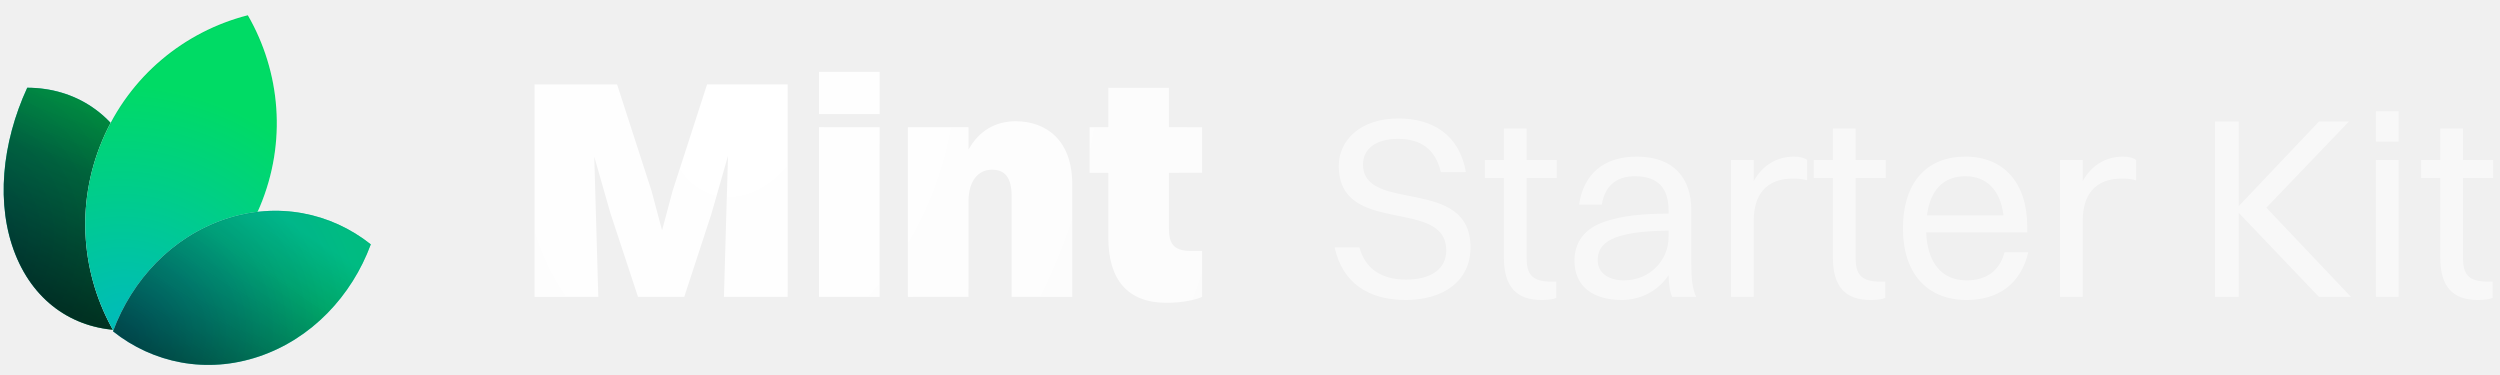
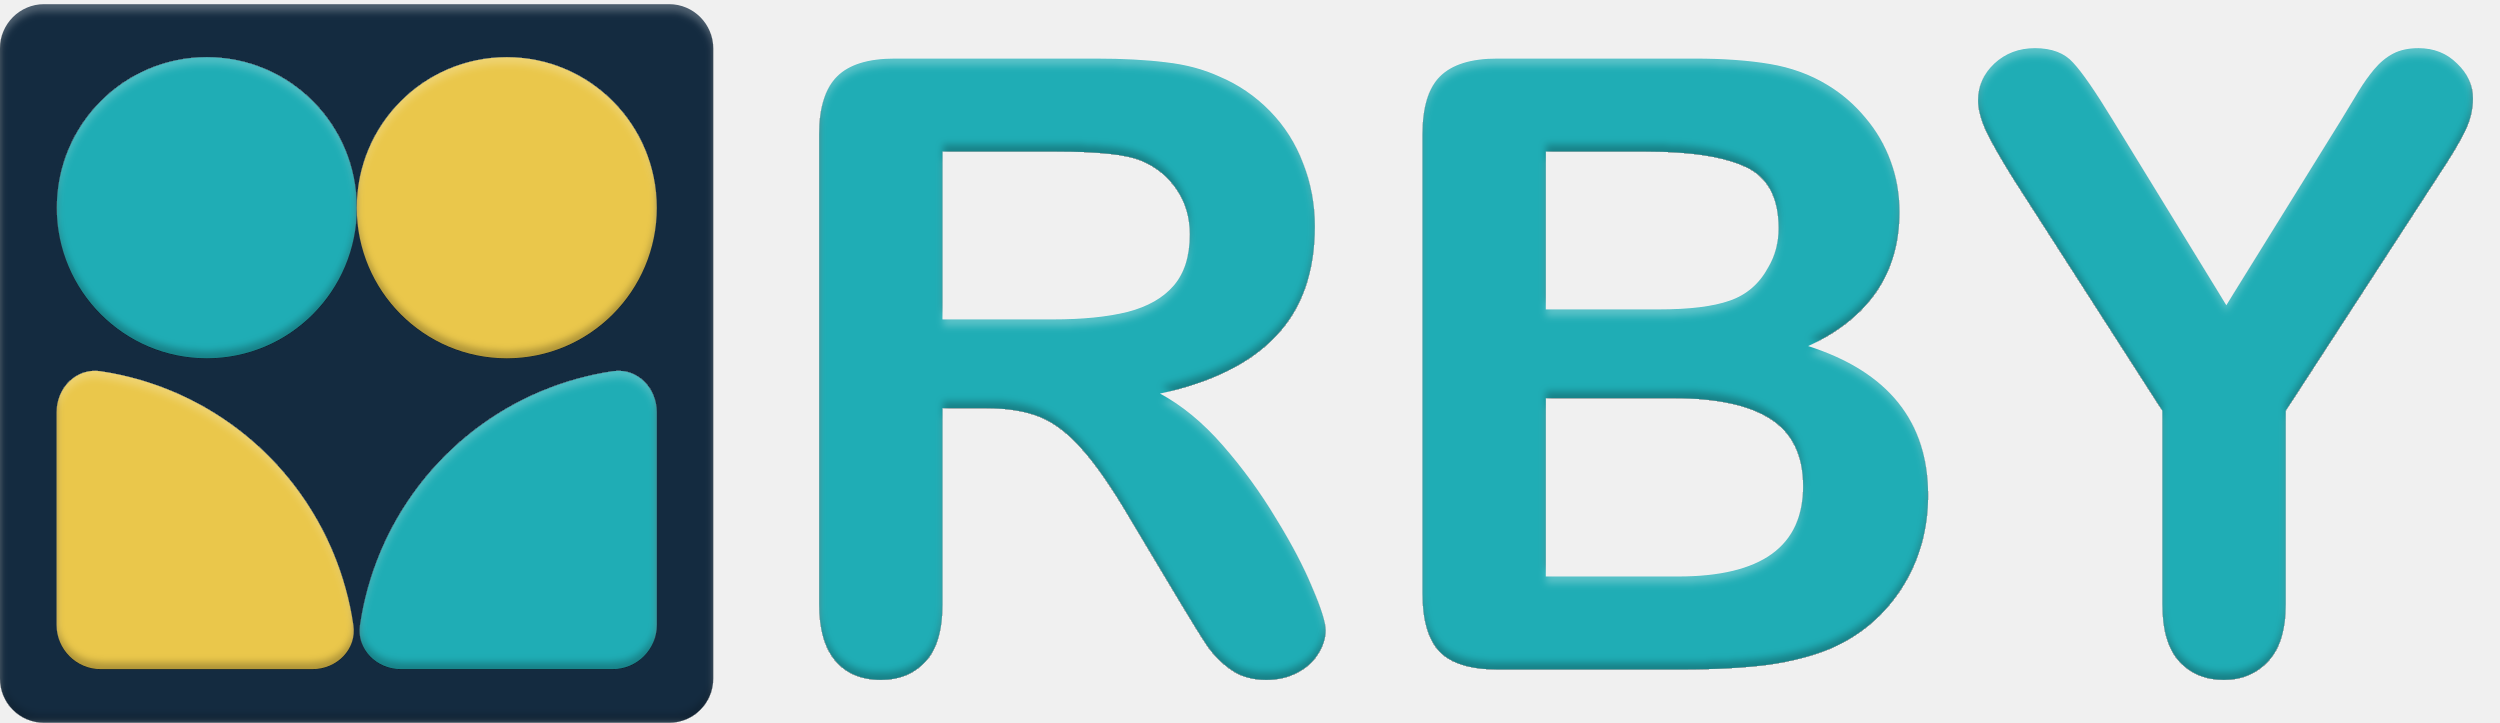
- <svg xmlns="http://www.w3.org/2000/svg" width="160" height="24" viewBox="0 0 160 24" fill="none">
-   <path d="M7.953 21.139C4.896 21.13 2.255 19.458 0.987 16.29C-0.28 13.121 0.109 9.163 1.744 5.615C4.801 5.624 7.442 7.296 8.71 10.465C9.977 13.633 9.588 17.591 7.953 21.139Z" fill="white" />
-   <path d="M7.953 21.139C4.896 21.13 2.255 19.458 0.987 16.29C-0.28 13.121 0.109 9.163 1.744 5.615C4.801 5.624 7.442 7.296 8.71 10.465C9.977 13.633 9.588 17.591 7.953 21.139Z" fill="url(#paint0_radial_115_109)" />
-   <path d="M7.953 21.139C4.896 21.13 2.255 19.458 0.987 16.29C-0.28 13.121 0.109 9.163 1.744 5.615C4.801 5.624 7.442 7.296 8.71 10.465C9.977 13.633 9.588 17.591 7.953 21.139Z" fill="black" fill-opacity="0.5" style="mix-blend-mode:hard-light" />
-   <path d="M7.953 21.139C4.896 21.13 2.255 19.458 0.987 16.29C-0.28 13.121 0.109 9.163 1.744 5.615C4.801 5.624 7.442 7.296 8.71 10.465C9.977 13.633 9.588 17.591 7.953 21.139Z" fill="url(#paint1_linear_115_109)" fill-opacity="0.5" style="mix-blend-mode:hard-light" />
-   <path d="M7.935 21.111C4.897 21.096 2.274 19.431 1.013 16.279C-0.248 13.124 0.136 9.182 1.762 5.643C4.8 5.659 7.423 7.324 8.684 10.476C9.945 13.63 9.561 17.572 7.935 21.111Z" stroke="url(#paint2_linear_115_109)" stroke-opacity="0.05" stroke-width="0.056" />
-   <path d="M7.31 21.257C11.354 20.221 14.884 17.375 16.628 13.236C18.373 9.097 17.945 4.587 15.86 0.976C11.816 2.012 8.287 4.858 6.542 8.998C4.797 13.137 5.225 17.646 7.31 21.257Z" fill="white" />
-   <path d="M7.31 21.257C11.354 20.221 14.884 17.375 16.628 13.236C18.373 9.097 17.945 4.587 15.86 0.976C11.816 2.012 8.287 4.858 6.542 8.998C4.797 13.137 5.225 17.646 7.31 21.257Z" fill="url(#paint3_radial_115_109)" />
-   <path d="M16.602 13.225C14.864 17.349 11.351 20.187 7.324 21.225C5.253 17.624 4.829 13.132 6.568 9.009C8.306 4.885 11.819 2.047 15.846 1.009C17.918 4.61 18.341 9.101 16.602 13.225Z" stroke="url(#paint4_linear_115_109)" stroke-opacity="0.05" stroke-width="0.056" />
-   <path d="M7.234 21.207C9.789 23.237 13.21 23.951 16.577 22.814C19.944 21.677 22.506 18.945 23.73 15.638C21.175 13.608 17.754 12.894 14.387 14.031C11.02 15.168 8.458 17.901 7.234 21.207Z" fill="white" />
-   <path d="M7.234 21.207C9.789 23.237 13.21 23.951 16.577 22.814C19.944 21.677 22.506 18.945 23.73 15.638C21.175 13.608 17.754 12.894 14.387 14.031C11.02 15.168 8.458 17.901 7.234 21.207Z" fill="url(#paint5_radial_115_109)" />
-   <path d="M7.234 21.207C9.789 23.237 13.21 23.951 16.577 22.814C19.944 21.677 22.506 18.945 23.73 15.638C21.175 13.608 17.754 12.894 14.387 14.031C11.02 15.168 8.458 17.901 7.234 21.207Z" fill="black" fill-opacity="0.2" style="mix-blend-mode:hard-light" />
-   <path d="M7.234 21.207C9.789 23.237 13.21 23.951 16.577 22.814C19.944 21.677 22.506 18.945 23.73 15.638C21.175 13.608 17.754 12.894 14.387 14.031C11.02 15.168 8.458 17.901 7.234 21.207Z" fill="url(#paint6_linear_115_109)" fill-opacity="0.5" style="mix-blend-mode:hard-light" />
-   <path d="M16.568 22.787C13.218 23.918 9.814 23.212 7.267 21.198C8.492 17.907 11.044 15.189 14.396 14.058C17.747 12.927 21.15 13.633 23.697 15.648C22.472 18.938 19.92 21.656 16.568 22.787Z" stroke="url(#paint7_linear_115_109)" stroke-opacity="0.05" stroke-width="0.056" />
-   <path d="M34.212 19V5.4H39.492L41.692 12.2L42.372 14.74L43.052 12.2L45.252 5.4H50.412V19H46.332L46.592 9.98L45.532 13.68L43.792 19H40.832L39.052 13.6L38.032 10.02L38.292 19H34.212ZM52.416 7.3V4.6H56.295V7.3H52.416ZM52.416 19V8.14H56.295V19H52.416ZM58.104 19V8.14H61.984V9.58C62.664 8.34 63.744 7.76 65.004 7.76C66.964 7.76 68.624 8.98 68.624 11.78V19H64.744V12.56C64.744 11.34 64.304 10.86 63.484 10.86C62.604 10.86 61.984 11.58 61.984 12.88V19H58.104ZM70.933 15.22V11.06H69.733V8.14H70.933V5.62H74.813V8.14H76.933V11.06H74.813V14.6C74.813 15.5 75.033 16.06 76.213 16.06H76.933V19C76.493 19.2 75.673 19.38 74.653 19.38C72.153 19.38 70.933 17.88 70.933 15.22Z" fill="url(#paint8_radial_115_109)" />
-   <path d="M87.232 10.519C87.232 13.687 94.112 11.229 94.112 15.832C94.112 17.994 92.364 19.198 89.971 19.198C87.562 19.198 85.912 18.093 85.417 15.832H87.001C87.364 17.169 88.371 17.895 89.987 17.895C91.671 17.895 92.561 17.152 92.561 16.03C92.561 12.598 85.681 15.155 85.681 10.618C85.681 9.001 87.034 7.582 89.509 7.582C91.671 7.582 93.403 8.621 93.816 11.014H92.215C91.868 9.529 90.912 8.886 89.476 8.886C88.057 8.886 87.232 9.529 87.232 10.519ZM96.25 16.476V11.393H95.029V10.239H96.25V8.226H97.702V10.239H99.632V11.393H97.702V16.476C97.702 17.532 98.015 18.026 99.302 18.026H99.599V19.066C99.434 19.148 99.071 19.198 98.659 19.198C97.025 19.198 96.25 18.323 96.25 16.476ZM102.516 13.093H101.064C101.345 11.162 102.615 10.024 104.76 10.024C107.103 10.024 108.242 11.393 108.242 13.44V16.888C108.242 17.895 108.324 18.521 108.555 19H107.021C106.856 18.654 106.806 18.142 106.79 17.614C106.047 18.72 104.859 19.198 103.803 19.198C101.988 19.198 100.767 18.357 100.767 16.69C100.767 15.486 101.427 14.611 102.714 14.182C103.902 13.786 105.107 13.687 106.79 13.671V13.473C106.79 12.053 106.13 11.278 104.628 11.278C103.374 11.278 102.698 11.971 102.516 13.093ZM102.252 16.657C102.252 17.465 102.929 17.944 103.952 17.944C105.569 17.944 106.79 16.674 106.79 15.172V14.759C103.061 14.793 102.252 15.585 102.252 16.657ZM110.787 19V10.239H112.239V11.591C112.833 10.519 113.774 10.024 114.83 10.024C115.176 10.024 115.49 10.107 115.655 10.239V11.542C115.407 11.46 115.094 11.427 114.747 11.427C112.998 11.427 112.239 12.515 112.239 14.1V19H110.787ZM117.305 16.476V11.393H116.084V10.239H117.305V8.226H118.757V10.239H120.688V11.393H118.757V16.476C118.757 17.532 119.071 18.026 120.358 18.026H120.655V19.066C120.49 19.148 120.127 19.198 119.714 19.198C118.081 19.198 117.305 18.323 117.305 16.476ZM129.809 16.145C129.33 18.192 127.862 19.198 125.865 19.198C123.324 19.198 121.79 17.482 121.79 14.627C121.79 11.658 123.324 10.024 125.783 10.024C128.258 10.024 129.743 11.723 129.743 14.512V14.875H123.275C123.357 16.838 124.281 17.944 125.865 17.944C127.103 17.944 127.977 17.35 128.291 16.145H129.809ZM125.783 11.278C124.38 11.278 123.539 12.152 123.324 13.786H128.225C128.027 12.169 127.152 11.278 125.783 11.278ZM131.843 19V10.239H133.295V11.591C133.889 10.519 134.829 10.024 135.885 10.024C136.232 10.024 136.545 10.107 136.71 10.239V11.542C136.463 11.46 136.149 11.427 135.803 11.427C134.054 11.427 133.295 12.515 133.295 14.1V19H131.843ZM141.763 19V7.78H143.281V13.192L148.413 7.78H150.327L145.047 13.291L150.459 19H148.413L143.281 13.621V19H141.763ZM152.06 9.067V7.12H153.512V9.067H152.06ZM152.06 19V10.239H153.512V19H152.06ZM156.178 16.476V11.393H154.957V10.239H156.178V8.226H157.63V10.239H159.56V11.393H157.63V16.476C157.63 17.532 157.943 18.026 159.23 18.026H159.527V19.066C159.362 19.148 158.999 19.198 158.587 19.198C156.953 19.198 156.178 18.323 156.178 16.476Z" fill="white" fill-opacity="0.55" />
+ <svg xmlns="http://www.w3.org/2000/svg" width="166" height="48" viewBox="0 0 166 48" fill="none">
+   <g filter="url(#filter0_ii_175_1103)">
+     <path d="M65.446 27.101H62.58V40.132C62.58 41.847 62.203 43.111 61.45 43.922C60.697 44.734 59.714 45.139 58.501 45.139C57.197 45.139 56.186 44.715 55.469 43.867C54.753 43.018 54.395 41.773 54.395 40.132V8.924C54.395 7.154 54.789 5.872 55.58 5.079C56.37 4.285 57.647 3.889 59.411 3.889H72.723C74.56 3.889 76.131 3.972 77.436 4.138C78.74 4.285 79.916 4.599 80.963 5.079C82.231 5.613 83.352 6.379 84.326 7.375C85.3 8.371 86.035 9.533 86.531 10.861C87.046 12.17 87.303 13.563 87.303 15.038C87.303 18.063 86.448 20.48 84.739 22.287C83.049 24.095 80.477 25.376 77.022 26.133C78.474 26.907 79.861 28.051 81.184 29.563C82.507 31.076 83.683 32.69 84.712 34.405C85.759 36.102 86.568 37.642 87.137 39.025C87.725 40.39 88.019 41.331 88.019 41.847C88.019 42.382 87.845 42.917 87.496 43.452C87.165 43.968 86.705 44.374 86.118 44.669C85.529 44.983 84.85 45.139 84.078 45.139C83.159 45.139 82.387 44.918 81.763 44.475C81.138 44.051 80.596 43.507 80.137 42.843C79.696 42.179 79.089 41.202 78.317 39.91L75.038 34.433C73.862 32.422 72.805 30.891 71.868 29.84C70.95 28.789 70.012 28.069 69.057 27.682C68.101 27.295 66.898 27.101 65.446 27.101ZM70.132 10.059H62.58V21.208H69.912C71.877 21.208 73.531 21.042 74.873 20.71C76.214 20.36 77.234 19.779 77.932 18.967C78.648 18.137 79.007 17.003 79.007 15.564C79.007 14.439 78.722 13.452 78.152 12.604C77.582 11.737 76.793 11.091 75.782 10.667C74.827 10.261 72.943 10.059 70.132 10.059ZM111.764 44.448H99.416C97.634 44.448 96.357 44.051 95.585 43.258C94.832 42.446 94.455 41.165 94.455 39.413V8.924C94.455 7.135 94.841 5.853 95.613 5.079C96.403 4.285 97.671 3.889 99.416 3.889H112.508C114.437 3.889 116.109 4.009 117.524 4.249C118.939 4.488 120.207 4.949 121.328 5.632C122.283 6.204 123.128 6.932 123.863 7.818C124.598 8.684 125.159 9.653 125.545 10.723C125.93 11.774 126.123 12.89 126.123 14.07C126.123 18.128 124.102 21.097 120.06 22.979C125.37 24.675 128.025 27.977 128.025 32.883C128.025 35.152 127.446 37.199 126.289 39.025C125.131 40.833 123.569 42.17 121.603 43.037C120.372 43.553 118.957 43.922 117.359 44.143C115.76 44.346 113.895 44.448 111.764 44.448ZM111.157 26.437H102.641V38.278H111.433C116.964 38.278 119.729 36.277 119.729 32.275C119.729 30.227 119.012 28.742 117.579 27.82C116.146 26.898 114.005 26.437 111.157 26.437ZM102.641 10.059V20.544H110.138C112.177 20.544 113.748 20.35 114.851 19.963C115.972 19.576 116.826 18.838 117.414 17.75C117.873 16.975 118.103 16.108 118.103 15.149C118.103 13.102 117.377 11.746 115.925 11.082C114.474 10.4 112.26 10.059 109.283 10.059H102.641ZM143.584 40.132V27.267L133.717 11.912C132.853 10.529 132.238 9.45 131.87 8.675C131.521 7.901 131.347 7.227 131.347 6.656C131.347 5.715 131.705 4.903 132.422 4.221C133.157 3.538 134.057 3.197 135.122 3.197C136.243 3.197 137.089 3.52 137.658 4.166C138.246 4.793 139.119 6.056 140.277 7.956L147.828 20.267L155.463 7.956C155.922 7.2 156.308 6.563 156.62 6.047C156.933 5.53 157.273 5.051 157.64 4.608C158.026 4.147 158.449 3.797 158.908 3.557C159.367 3.317 159.928 3.197 160.589 3.197C161.618 3.197 162.473 3.538 163.152 4.221C163.851 4.885 164.2 5.66 164.2 6.545C164.2 7.264 164.025 7.984 163.676 8.703C163.327 9.422 162.73 10.418 161.885 11.691L151.77 27.267V40.132C151.77 41.81 151.384 43.064 150.612 43.894C149.84 44.724 148.857 45.139 147.663 45.139C146.45 45.139 145.467 44.734 144.714 43.922C143.96 43.092 143.584 41.829 143.584 40.132Z" fill="#1FADB5" />
+   </g>
+   <g filter="url(#filter1_ii_175_1103)">
+     <path d="M44.433 0.277H2.925C1.309 0.277 0 1.592 0 3.213V45.051C0 46.672 1.309 47.987 2.925 47.987H44.433C46.048 47.987 47.357 46.672 47.357 45.051V3.213C47.357 1.592 46.048 0.277 44.433 0.277Z" fill="#142B40" />
+   </g>
+   <g filter="url(#filter2_ii_175_1103)">
+     <path d="M3.758 27.373C3.758 25.752 5.074 24.415 6.672 24.652C8.285 24.892 9.867 25.33 11.38 25.959C13.797 26.964 15.993 28.437 17.843 30.293C19.692 32.15 21.159 34.354 22.16 36.779C22.787 38.299 23.224 39.886 23.462 41.505C23.699 43.109 22.367 44.431 20.752 44.431H6.682C5.067 44.431 3.758 43.116 3.758 41.495V27.373Z" fill="#EAC74B" />
+   </g>
+   <g filter="url(#filter3_ii_175_1103)">
+     <path d="M43.611 27.373C43.611 25.752 42.294 24.415 40.697 24.652C39.083 24.892 37.502 25.33 35.988 25.959C33.571 26.964 31.375 28.437 29.526 30.293C27.676 32.15 26.209 34.354 25.208 36.779C24.581 38.299 24.145 39.886 23.906 41.505C23.67 43.109 25.001 44.431 26.616 44.431H40.686C42.301 44.431 43.611 43.116 43.611 41.495V27.373Z" fill="#1FADB5" />
+   </g>
+   <g filter="url(#filter4_ii_175_1103)">
+     <path d="M13.733 23.792C19.233 23.792 23.692 19.317 23.692 13.796C23.692 8.275 19.233 3.799 13.733 3.799C8.232 3.799 3.773 8.275 3.773 13.796C3.773 19.317 8.232 23.792 13.733 23.792Z" fill="#1FADB5" />
+   </g>
+   <g filter="url(#filter5_ii_175_1103)">
+     <path d="M33.651 23.792C39.151 23.792 43.61 19.317 43.61 13.796C43.61 8.275 39.151 3.799 33.651 3.799C28.15 3.799 23.691 8.275 23.691 13.796C23.691 19.317 28.15 23.792 33.651 23.792Z" fill="#EAC74B" />
+   </g>
  <defs>
-     <radialGradient id="paint0_radial_115_109" cx="0" cy="0" r="1" gradientUnits="userSpaceOnUse" gradientTransform="translate(-3.00503 15.023) rotate(-10.029) scale(17.9572 17.784)">
-       <stop stop-color="#00B0BB" />
-       <stop offset="1" stop-color="#00DB65" />
-     </radialGradient>
-     <linearGradient id="paint1_linear_115_109" x1="7.39" y1="4.813" x2="1.63" y2="18.689" gradientUnits="userSpaceOnUse">
-       <stop stop-color="#18E299" />
-       <stop offset="1" />
-     </linearGradient>
-     <linearGradient id="paint2_linear_115_109" x1="7.948" y1="8.016" x2="1.761" y2="18.746" gradientUnits="userSpaceOnUse">
-       <stop />
-       <stop offset="1" stop-opacity="0" />
-     </linearGradient>
-     <radialGradient id="paint3_radial_115_109" cx="0" cy="0" r="1" gradientUnits="userSpaceOnUse" gradientTransform="translate(8.11404 20.8822) rotate(-75.7542) scale(21.6246 23.7772)">
-       <stop stop-color="#00BBBB" />
-       <stop offset="0.713" stop-color="#00DB65" />
-     </radialGradient>
-     <linearGradient id="paint4_linear_115_109" x1="7.602" y1="5.871" x2="15.556" y2="16.372" gradientUnits="userSpaceOnUse">
-       <stop />
-       <stop offset="1" stop-opacity="0" />
-     </linearGradient>
-     <radialGradient id="paint5_radial_115_109" cx="0" cy="0" r="1" gradientUnits="userSpaceOnUse" gradientTransform="translate(7.84537 21.5181) rotate(-20.3525) scale(18.5603 17.32)">
-       <stop stop-color="#00B0BB" />
-       <stop offset="1" stop-color="#00DB65" />
-     </radialGradient>
-     <linearGradient id="paint6_linear_115_109" x1="16.808" y1="13.007" x2="10.041" y2="22.994" gradientUnits="userSpaceOnUse">
-       <stop stop-color="#00B1BC" />
-       <stop offset="1" />
-     </linearGradient>
-     <linearGradient id="paint7_linear_115_109" x1="16.808" y1="13.007" x2="14.169" y2="23.841" gradientUnits="userSpaceOnUse">
-       <stop />
-       <stop offset="1" stop-opacity="0" />
-     </linearGradient>
-     <radialGradient id="paint8_radial_115_109" cx="0" cy="0" r="1" gradientUnits="userSpaceOnUse" gradientTransform="translate(47.2781 7) rotate(19.0047) scale(67.5582 85.7506)">
-       <stop stop-color="white" />
-       <stop offset="1" stop-color="white" stop-opacity="0.5" />
-     </radialGradient>
+     <filter id="filter0_ii_175_1103" x="54.395" y="2.697" width="109.805" height="42.941" filterUnits="userSpaceOnUse" color-interpolation-filters="sRGB">
+       <feFlood flood-opacity="0" result="BackgroundImageFix" />
+       <feBlend mode="normal" in="SourceGraphic" in2="BackgroundImageFix" result="shape" />
+       <feColorMatrix in="SourceAlpha" type="matrix" values="0 0 0 0 0 0 0 0 0 0 0 0 0 0 0 0 0 0 127 0" result="hardAlpha" />
+       <feOffset dy="0.5" />
+       <feGaussianBlur stdDeviation="0.25" />
+       <feComposite in2="hardAlpha" operator="arithmetic" k2="-1" k3="1" />
+       <feColorMatrix type="matrix" values="0 0 0 0 1 0 0 0 0 1 0 0 0 0 1 0 0 0 0.25 0" />
+       <feBlend mode="normal" in2="shape" result="effect1_innerShadow_175_1103" />
+       <feColorMatrix in="SourceAlpha" type="matrix" values="0 0 0 0 0 0 0 0 0 0 0 0 0 0 0 0 0 0 127 0" result="hardAlpha" />
+       <feOffset dy="-0.5" />
+       <feGaussianBlur stdDeviation="0.25" />
+       <feComposite in2="hardAlpha" operator="arithmetic" k2="-1" k3="1" />
+       <feColorMatrix type="matrix" values="0 0 0 0 0 0 0 0 0 0 0 0 0 0 0 0 0 0 0.25 0" />
+       <feBlend mode="normal" in2="effect1_innerShadow_175_1103" result="effect2_innerShadow_175_1103" />
+     </filter>
+     <filter id="filter1_ii_175_1103" x="0" y="-0.223" width="47.355" height="48.709" filterUnits="userSpaceOnUse" color-interpolation-filters="sRGB">
+       <feFlood flood-opacity="0" result="BackgroundImageFix" />
+       <feBlend mode="normal" in="SourceGraphic" in2="BackgroundImageFix" result="shape" />
+       <feColorMatrix in="SourceAlpha" type="matrix" values="0 0 0 0 0 0 0 0 0 0 0 0 0 0 0 0 0 0 127 0" result="hardAlpha" />
+       <feOffset dy="-0.5" />
+       <feGaussianBlur stdDeviation="0.25" />
+       <feComposite in2="hardAlpha" operator="arithmetic" k2="-1" k3="1" />
+       <feColorMatrix type="matrix" values="0 0 0 0 0 0 0 0 0 0 0 0 0 0 0 0 0 0 0.2 0" />
+       <feBlend mode="normal" in2="shape" result="effect1_innerShadow_175_1103" />
+       <feColorMatrix in="SourceAlpha" type="matrix" values="0 0 0 0 0 0 0 0 0 0 0 0 0 0 0 0 0 0 127 0" result="hardAlpha" />
+       <feOffset dy="0.5" />
+       <feGaussianBlur stdDeviation="0.25" />
+       <feComposite in2="hardAlpha" operator="arithmetic" k2="-1" k3="1" />
+       <feColorMatrix type="matrix" values="0 0 0 0 1 0 0 0 0 1 0 0 0 0 1 0 0 0 0.25 0" />
+       <feBlend mode="normal" in2="effect1_innerShadow_175_1103" result="effect2_innerShadow_175_1103" />
+     </filter>
+     <filter id="filter2_ii_175_1103" x="3.758" y="24.125" width="19.73" height="20.807" filterUnits="userSpaceOnUse" color-interpolation-filters="sRGB">
+       <feFlood flood-opacity="0" result="BackgroundImageFix" />
+       <feBlend mode="normal" in="SourceGraphic" in2="BackgroundImageFix" result="shape" />
+       <feColorMatrix in="SourceAlpha" type="matrix" values="0 0 0 0 0 0 0 0 0 0 0 0 0 0 0 0 0 0 127 0" result="hardAlpha" />
+       <feOffset dy="0.5" />
+       <feGaussianBlur stdDeviation="0.25" />
+       <feComposite in2="hardAlpha" operator="arithmetic" k2="-1" k3="1" />
+       <feColorMatrix type="matrix" values="0 0 0 0 1 0 0 0 0 1 0 0 0 0 1 0 0 0 0.2 0" />
+       <feBlend mode="normal" in2="shape" result="effect1_innerShadow_175_1103" />
+       <feColorMatrix in="SourceAlpha" type="matrix" values="0 0 0 0 0 0 0 0 0 0 0 0 0 0 0 0 0 0 127 0" result="hardAlpha" />
+       <feOffset dy="-0.5" />
+       <feGaussianBlur stdDeviation="0.25" />
+       <feComposite in2="hardAlpha" operator="arithmetic" k2="-1" k3="1" />
+       <feColorMatrix type="matrix" values="0 0 0 0 0 0 0 0 0 0 0 0 0 0 0 0 0 0 0.25 0" />
+       <feBlend mode="normal" in2="effect1_innerShadow_175_1103" result="effect2_innerShadow_175_1103" />
+     </filter>
+     <filter id="filter3_ii_175_1103" x="23.879" y="24.125" width="19.73" height="20.807" filterUnits="userSpaceOnUse" color-interpolation-filters="sRGB">
+       <feFlood flood-opacity="0" result="BackgroundImageFix" />
+       <feBlend mode="normal" in="SourceGraphic" in2="BackgroundImageFix" result="shape" />
+       <feColorMatrix in="SourceAlpha" type="matrix" values="0 0 0 0 0 0 0 0 0 0 0 0 0 0 0 0 0 0 127 0" result="hardAlpha" />
+       <feOffset dy="0.5" />
+       <feGaussianBlur stdDeviation="0.25" />
+       <feComposite in2="hardAlpha" operator="arithmetic" k2="-1" k3="1" />
+       <feColorMatrix type="matrix" values="0 0 0 0 1 0 0 0 0 1 0 0 0 0 1 0 0 0 0.2 0" />
+       <feBlend mode="normal" in2="shape" result="effect1_innerShadow_175_1103" />
+       <feColorMatrix in="SourceAlpha" type="matrix" values="0 0 0 0 0 0 0 0 0 0 0 0 0 0 0 0 0 0 127 0" result="hardAlpha" />
+       <feOffset dy="-0.5" />
+       <feGaussianBlur stdDeviation="0.25" />
+       <feComposite in2="hardAlpha" operator="arithmetic" k2="-1" k3="1" />
+       <feColorMatrix type="matrix" values="0 0 0 0 0 0 0 0 0 0 0 0 0 0 0 0 0 0 0.25 0" />
+       <feBlend mode="normal" in2="effect1_innerShadow_175_1103" result="effect2_innerShadow_175_1103" />
+     </filter>
+     <filter id="filter4_ii_175_1103" x="3.773" y="3.299" width="19.918" height="20.994" filterUnits="userSpaceOnUse" color-interpolation-filters="sRGB">
+       <feFlood flood-opacity="0" result="BackgroundImageFix" />
+       <feBlend mode="normal" in="SourceGraphic" in2="BackgroundImageFix" result="shape" />
+       <feColorMatrix in="SourceAlpha" type="matrix" values="0 0 0 0 0 0 0 0 0 0 0 0 0 0 0 0 0 0 127 0" result="hardAlpha" />
+       <feOffset dy="0.5" />
+       <feGaussianBlur stdDeviation="0.25" />
+       <feComposite in2="hardAlpha" operator="arithmetic" k2="-1" k3="1" />
+       <feColorMatrix type="matrix" values="0 0 0 0 1 0 0 0 0 1 0 0 0 0 1 0 0 0 0.2 0" />
+       <feBlend mode="normal" in2="shape" result="effect1_innerShadow_175_1103" />
+       <feColorMatrix in="SourceAlpha" type="matrix" values="0 0 0 0 0 0 0 0 0 0 0 0 0 0 0 0 0 0 127 0" result="hardAlpha" />
+       <feOffset dy="-0.5" />
+       <feGaussianBlur stdDeviation="0.25" />
+       <feComposite in2="hardAlpha" operator="arithmetic" k2="-1" k3="1" />
+       <feColorMatrix type="matrix" values="0 0 0 0 0 0 0 0 0 0 0 0 0 0 0 0 0 0 0.25 0" />
+       <feBlend mode="normal" in2="effect1_innerShadow_175_1103" result="effect2_innerShadow_175_1103" />
+     </filter>
+     <filter id="filter5_ii_175_1103" x="23.691" y="3.299" width="19.918" height="20.994" filterUnits="userSpaceOnUse" color-interpolation-filters="sRGB">
+       <feFlood flood-opacity="0" result="BackgroundImageFix" />
+       <feBlend mode="normal" in="SourceGraphic" in2="BackgroundImageFix" result="shape" />
+       <feColorMatrix in="SourceAlpha" type="matrix" values="0 0 0 0 0 0 0 0 0 0 0 0 0 0 0 0 0 0 127 0" result="hardAlpha" />
+       <feOffset dy="0.5" />
+       <feGaussianBlur stdDeviation="0.25" />
+       <feComposite in2="hardAlpha" operator="arithmetic" k2="-1" k3="1" />
+       <feColorMatrix type="matrix" values="0 0 0 0 1 0 0 0 0 1 0 0 0 0 1 0 0 0 0.2 0" />
+       <feBlend mode="normal" in2="shape" result="effect1_innerShadow_175_1103" />
+       <feColorMatrix in="SourceAlpha" type="matrix" values="0 0 0 0 0 0 0 0 0 0 0 0 0 0 0 0 0 0 127 0" result="hardAlpha" />
+       <feOffset dy="-0.5" />
+       <feGaussianBlur stdDeviation="0.25" />
+       <feComposite in2="hardAlpha" operator="arithmetic" k2="-1" k3="1" />
+       <feColorMatrix type="matrix" values="0 0 0 0 0 0 0 0 0 0 0 0 0 0 0 0 0 0 0.25 0" />
+       <feBlend mode="normal" in2="effect1_innerShadow_175_1103" result="effect2_innerShadow_175_1103" />
+     </filter>
  </defs>
</svg>
